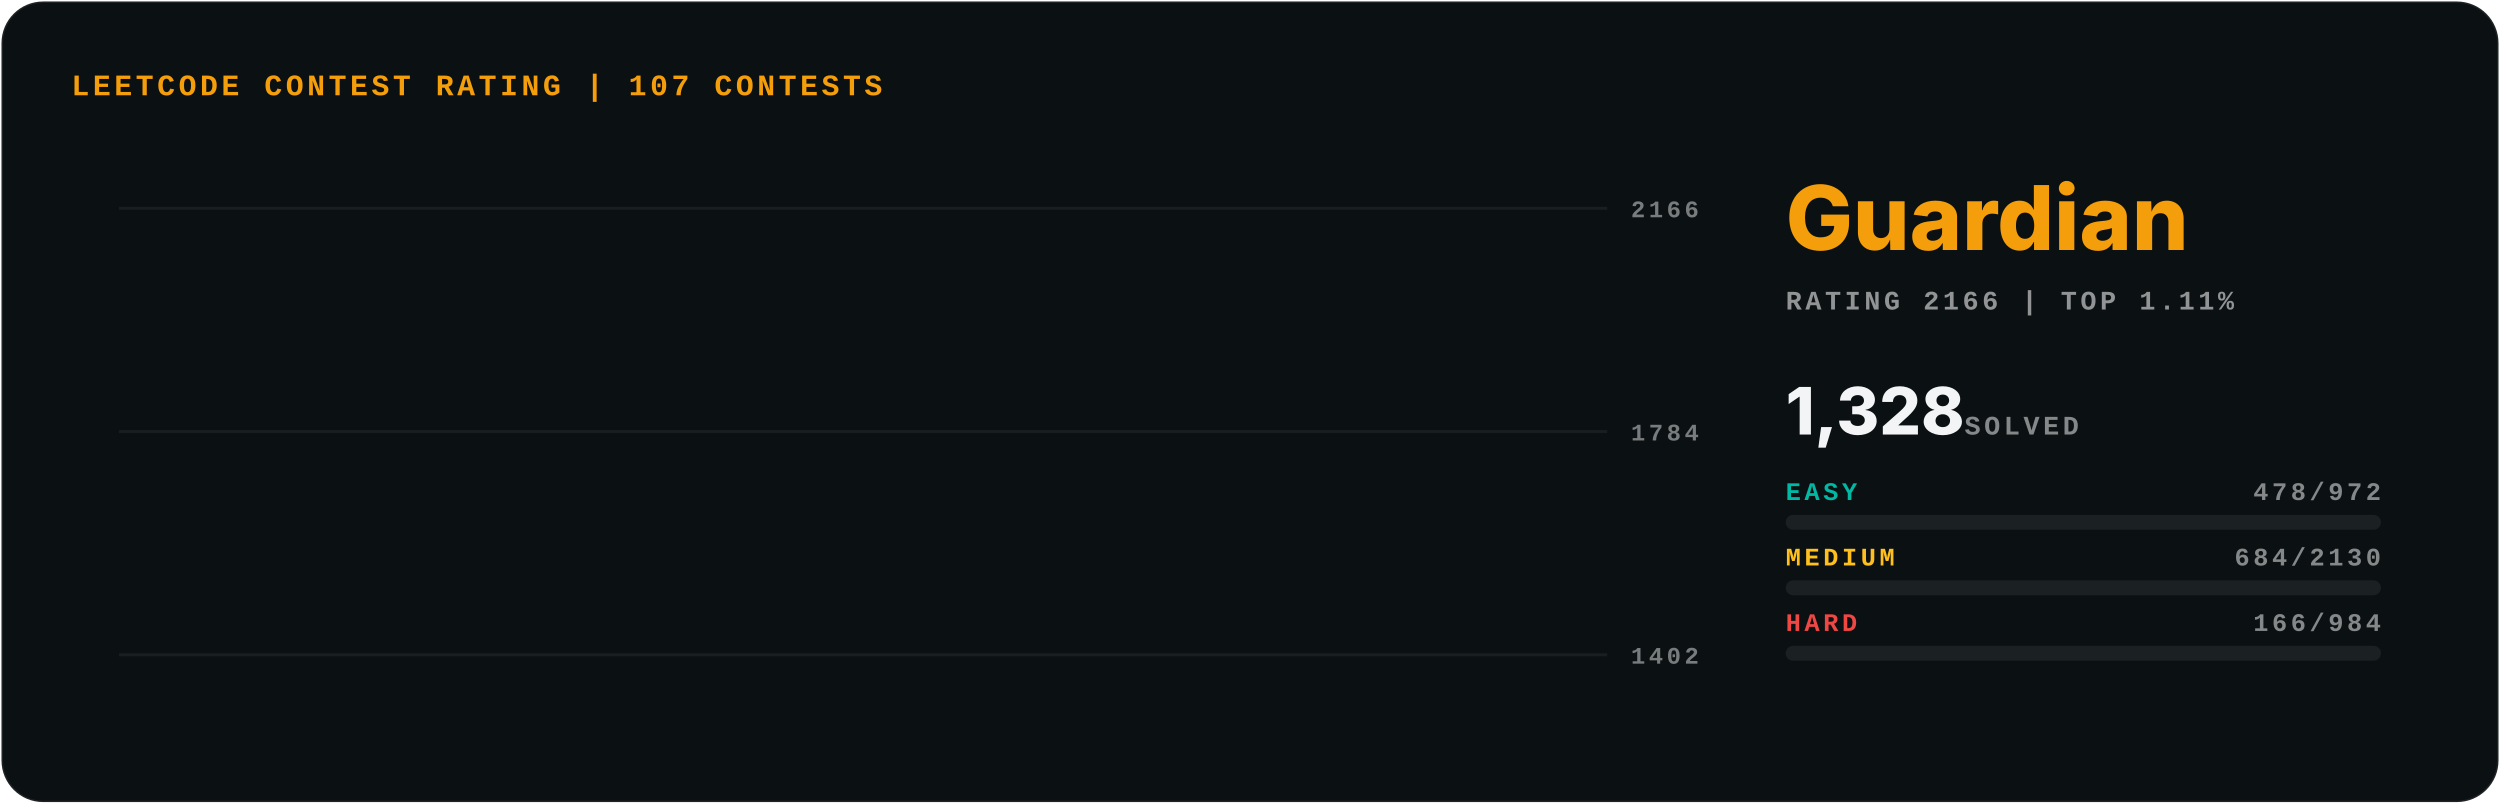
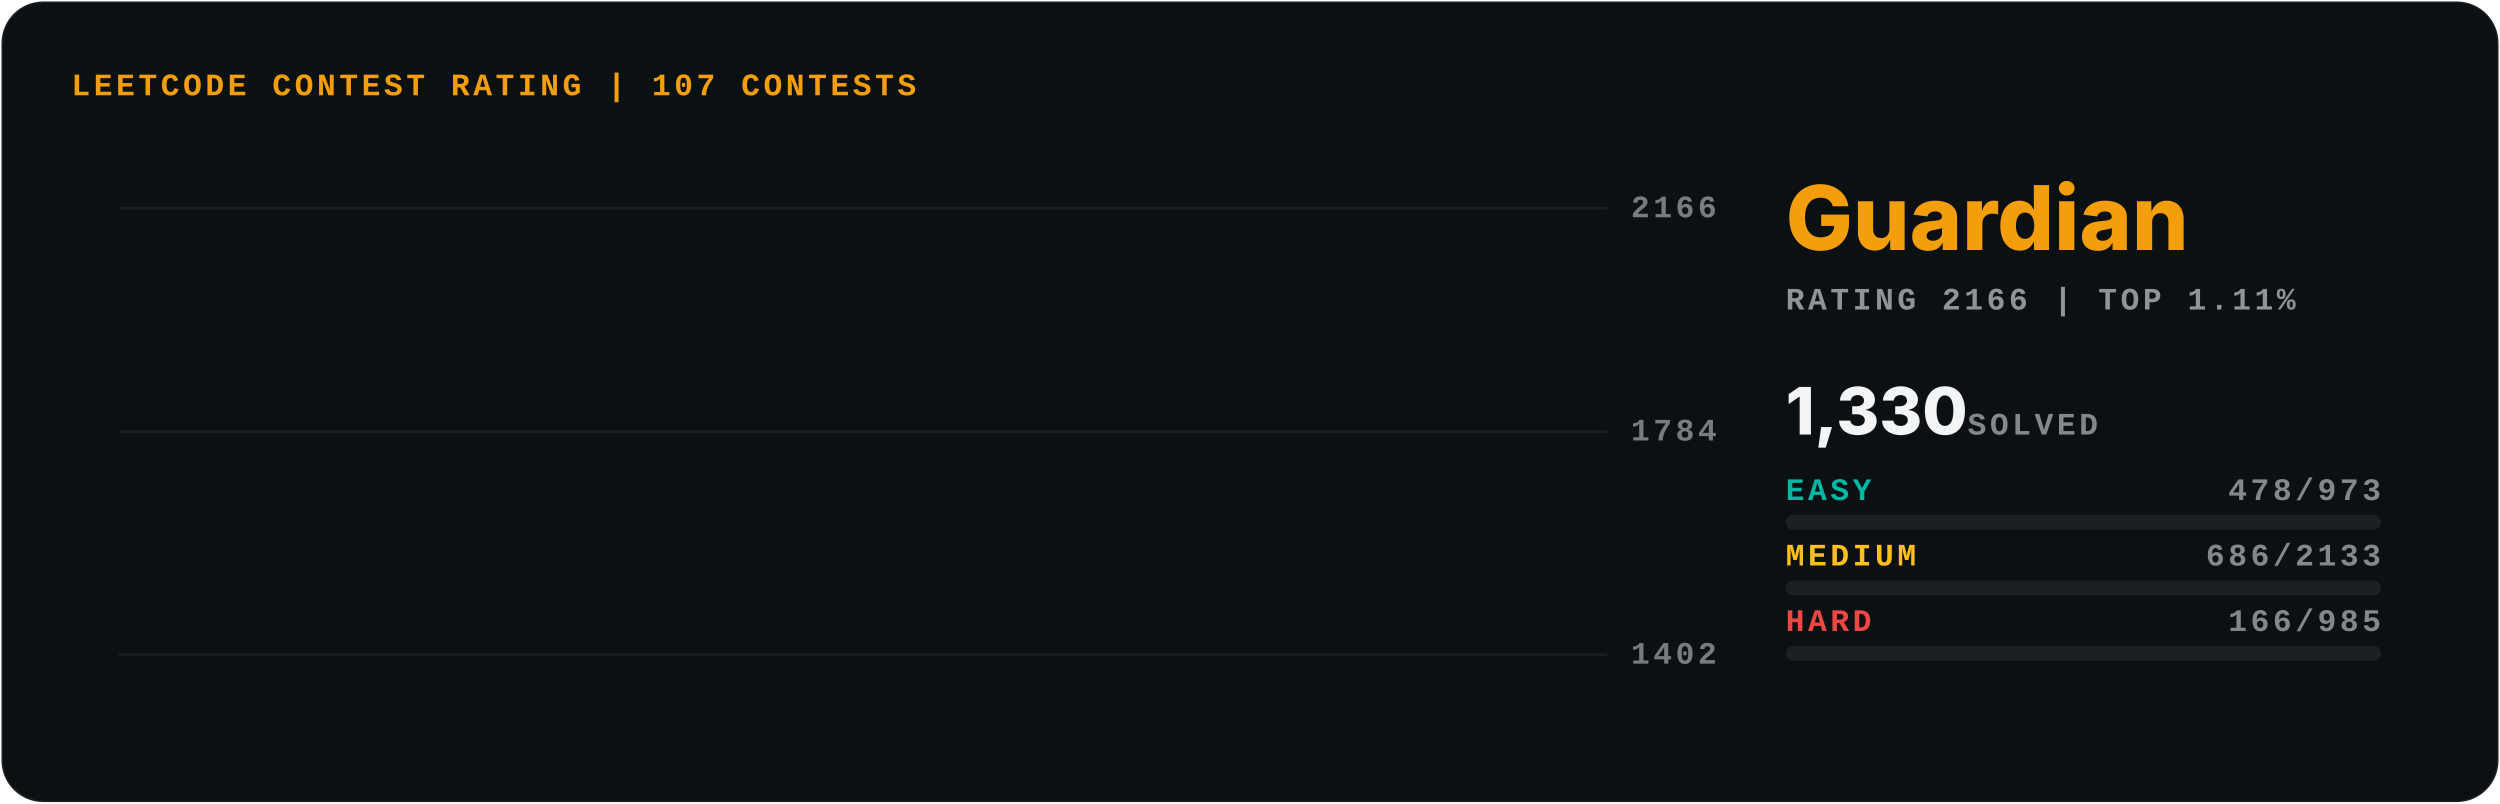
- <svg xmlns="http://www.w3.org/2000/svg" width="840" height="270" viewBox="0 0 840 270" role="img" aria-label="LeetCode sagargupta1610: Guardian, rating 2166, top 1.11%, 107 contests, 1328 solved">
+ <svg xmlns="http://www.w3.org/2000/svg" width="840" height="270" viewBox="0 0 840 270" role="img" aria-label="LeetCode sagargupta1610: Guardian, rating 2166, top 1.11%, 107 contests, 1330 solved">
  <style>.m{font-family:'JetBrains Mono','SFMono-Regular',Consolas,'Liberation Mono',Menlo,monospace;font-weight:700;letter-spacing:1.2px}.v{font-family:'Segoe UI',Inter,-apple-system,BlinkMacSystemFont,Helvetica,Arial,sans-serif;font-weight:800}.ring{animation:ring 2.2s ease-out 2.6s infinite;transform-origin:center;transform-box:fill-box}@keyframes ring{0%{opacity:0.9;transform:scale(1)}100%{opacity:0;transform:scale(2.8)}}</style>
  <defs>
    <linearGradient id="area" x1="0" y1="0" x2="0" y2="1">
      <stop offset="0" stop-color="#f59e0b" stop-opacity="0.28" />
      <stop offset="1" stop-color="#f59e0b" stop-opacity="0" />
    </linearGradient>
  </defs>
  <rect x="0.5" y="0.5" width="839" height="269" rx="14" fill="#0b1012" stroke="rgba(255,255,255,0.08)" />
-   <text class="m" x="24" y="32" fill="#f59e0b" font-size="10">LEETCODE CONTEST RATING | 107 CONTESTS</text>
+   <text class="m" x="24" y="32" fill="#f59e0b" font-size="10.5">LEETCODE CONTEST RATING | 107 CONTESTS</text>
  <line x1="40" y1="220.0" x2="540" y2="220.0" stroke="rgba(255,255,255,0.06)" />
-   <text class="m" x="548" y="223.0" fill="rgba(255,255,255,0.45)" font-size="8">1402</text>
+   <text class="m" x="548" y="223.0" fill="rgba(255,255,255,0.45)" font-size="10.5">1402</text>
  <line x1="40" y1="145.0" x2="540" y2="145.0" stroke="rgba(255,255,255,0.06)" />
-   <text class="m" x="548" y="148.0" fill="rgba(255,255,255,0.45)" font-size="8">1784</text>
+   <text class="m" x="548" y="148.0" fill="rgba(255,255,255,0.45)" font-size="10.5">1784</text>
  <line x1="40" y1="70.0" x2="540" y2="70.0" stroke="rgba(255,255,255,0.06)" />
-   <text class="m" x="548" y="73.0" fill="rgba(255,255,255,0.45)" font-size="8">2166</text>
+   <text class="m" x="548" y="73.0" fill="rgba(255,255,255,0.45)" font-size="10.5">2166</text>
  <path d="M40.0 213.5 L44.7 217.4 L49.4 217.1 L54.2 220.0 L58.9 217.1 L63.6 208.6 L68.3 210.8 L73.0 212.1 L77.7 212.7 L82.5 218.4 L87.2 214.5 L91.9 212.3 L96.6 210.2 L101.3 212.5 L106.0 204.5 L110.8 190.7 L115.5 192.3 L120.2 193.3 L124.9 196.8 L129.6 193.9 L134.3 190.9 L139.1 177.6 L143.8 176.6 L148.5 178.0 L153.2 177.6 L157.9 178.6 L162.6 178.8 L167.4 179.8 L172.1 187.0 L176.8 186.4 L181.5 185.8 L186.2 173.9 L190.9 167.4 L195.7 168.2 L200.4 163.3 L205.1 164.2 L209.8 168.6 L214.5 155.8 L219.2 151.9 L224.0 150.7 L228.7 149.9 L233.4 142.3 L238.1 139.3 L242.8 135.0 L247.5 135.6 L252.3 131.8 L257.0 126.0 L261.7 116.7 L266.4 115.5 L271.1 115.9 L275.8 114.2 L280.6 113.8 L285.3 110.6 L290.0 108.5 L294.7 101.2 L299.4 108.9 L304.2 108.7 L308.9 109.3 L313.6 103.8 L318.3 104.9 L323.0 104.4 L327.7 108.1 L332.5 109.3 L337.2 116.3 L341.9 124.2 L346.6 125.6 L351.3 117.1 L356.0 117.9 L360.8 113.6 L365.5 118.5 L370.2 108.1 L374.9 106.7 L379.6 110.8 L384.3 114.0 L389.1 118.1 L393.8 115.5 L398.5 112.6 L403.2 112.8 L407.9 115.9 L412.6 114.6 L417.4 113.0 L422.1 109.7 L426.8 117.9 L431.5 119.3 L436.2 109.5 L440.9 111.2 L445.7 110.8 L450.4 108.7 L455.1 113.4 L459.8 116.9 L464.5 119.1 L469.2 124.2 L474.0 124.8 L478.7 137.1 L483.4 141.7 L488.1 125.2 L492.8 128.9 L497.5 130.1 L502.3 136.6 L507.0 134.0 L511.7 131.5 L516.4 113.4 L521.1 126.2 L525.8 113.2 L530.6 97.7 L535.3 79.0 L540.0 70.0 L540 220 L40 220 Z" fill="url(#area)" opacity="0">
    <animate attributeName="opacity" to="1" begin="2.2s" dur="0.8s" fill="freeze" />
  </path>
  <path d="M40.0 213.5 L44.7 217.4 L49.4 217.1 L54.2 220.0 L58.9 217.1 L63.6 208.6 L68.3 210.8 L73.0 212.1 L77.7 212.7 L82.5 218.4 L87.2 214.5 L91.9 212.3 L96.6 210.2 L101.3 212.5 L106.0 204.5 L110.8 190.7 L115.5 192.3 L120.2 193.3 L124.9 196.8 L129.6 193.9 L134.3 190.9 L139.1 177.6 L143.8 176.6 L148.5 178.0 L153.2 177.6 L157.9 178.6 L162.6 178.8 L167.4 179.8 L172.1 187.0 L176.8 186.4 L181.5 185.8 L186.2 173.9 L190.9 167.4 L195.7 168.2 L200.4 163.3 L205.1 164.2 L209.8 168.6 L214.5 155.8 L219.2 151.9 L224.0 150.7 L228.7 149.9 L233.4 142.3 L238.1 139.3 L242.8 135.0 L247.5 135.6 L252.3 131.8 L257.0 126.0 L261.7 116.7 L266.4 115.5 L271.1 115.9 L275.8 114.2 L280.6 113.8 L285.3 110.6 L290.0 108.5 L294.7 101.2 L299.4 108.9 L304.2 108.7 L308.9 109.3 L313.6 103.8 L318.3 104.9 L323.0 104.4 L327.7 108.1 L332.5 109.3 L337.2 116.3 L341.9 124.2 L346.6 125.6 L351.3 117.1 L356.0 117.9 L360.8 113.6 L365.5 118.5 L370.2 108.1 L374.9 106.7 L379.6 110.8 L384.3 114.0 L389.1 118.1 L393.8 115.5 L398.5 112.6 L403.2 112.8 L407.9 115.9 L412.6 114.6 L417.4 113.0 L422.1 109.7 L426.8 117.9 L431.5 119.3 L436.2 109.5 L440.9 111.2 L445.7 110.8 L450.4 108.7 L455.1 113.4 L459.8 116.9 L464.5 119.1 L469.2 124.2 L474.0 124.8 L478.7 137.1 L483.4 141.7 L488.1 125.2 L492.8 128.9 L497.5 130.1 L502.3 136.6 L507.0 134.0 L511.7 131.5 L516.4 113.4 L521.1 126.2 L525.8 113.2 L530.6 97.7 L535.3 79.0 L540.0 70.0" fill="none" stroke="#f59e0b" stroke-width="2" stroke-linejoin="round" stroke-dasharray="745" stroke-dashoffset="745">
    <animate attributeName="stroke-dashoffset" from="745" to="0" dur="2.4s" begin="0.2s" fill="freeze" />
  </path>
  <circle class="ring" cx="540.0" cy="70.0" r="5" fill="none" stroke="#f59e0b" stroke-width="1.5" opacity="0">
    <set attributeName="opacity" to="1" begin="2.6s" fill="freeze" />
  </circle>
  <circle cx="540.0" cy="70.0" r="4" fill="#f59e0b" opacity="0">
    <set attributeName="opacity" to="1" begin="2.6s" fill="freeze" />
  </circle>
-   <text class="m" x="534.0" y="58.0" text-anchor="end" fill="#f59e0b" font-size="9" opacity="0">PEAK 2166<set attributeName="opacity" to="1" begin="2.6s" fill="freeze" />
+   <text class="m" x="534.0" y="58.0" text-anchor="end" fill="#f59e0b" font-size="10.5" opacity="0">PEAK 2166<set attributeName="opacity" to="1" begin="2.6s" fill="freeze" />
  </text>
  <text class="v" x="600" y="84" fill="#f59e0b" font-size="30">Guardian</text>
-   <text class="m" x="600" y="104" fill="rgba(255,255,255,0.55)" font-size="9">RATING 2166  |  TOP 1.11%</text>
-   <text class="v" x="600" y="146" fill="#f3f4f6" font-size="22">1,328<tspan class="m" font-size="9" fill="rgba(255,255,255,0.5)">  SOLVED</tspan>
+   <text class="m" x="600" y="104" fill="rgba(255,255,255,0.55)" font-size="10.5">RATING 2166  |  TOP 1.11%</text>
+   <text class="v" x="600" y="146" fill="#f3f4f6" font-size="22">1,330<tspan class="m" font-size="10.5" fill="rgba(255,255,255,0.5)">  SOLVED</tspan>
  </text>
-   <text class="m" x="600" y="168" fill="#00b8a3" font-size="8.5">EASY</text>
-   <text class="m" x="800" y="168" text-anchor="end" fill="rgba(255,255,255,0.5)" font-size="8.5">478/972</text>
+   <text class="m" x="600" y="168" fill="#00b8a3" font-size="10.5">EASY</text>
+   <text class="m" x="800" y="168" text-anchor="end" fill="rgba(255,255,255,0.5)" font-size="10.5">478/973</text>
  <rect x="600" y="173" width="200" height="5" rx="2.5" fill="rgba(255,255,255,0.07)" />
-   <rect x="600" y="173" width="98.4" height="5" rx="2.5" fill="#00b8a3" transform="scale(0 1)" style="transform-origin:600px 0">
+   <rect x="600" y="173" width="98.3" height="5" rx="2.5" fill="#00b8a3" transform="scale(0 1)" style="transform-origin:600px 0">
    <animateTransform attributeName="transform" type="scale" from="0 1" to="1 1" begin="0.6s" dur="0.9s" fill="freeze" />
  </rect>
-   <text class="m" x="600" y="190" fill="#ffc01e" font-size="8.5">MEDIUM</text>
-   <text class="m" x="800" y="190" text-anchor="end" fill="rgba(255,255,255,0.5)" font-size="8.5">684/2130</text>
+   <text class="m" x="600" y="190" fill="#ffc01e" font-size="10.5">MEDIUM</text>
+   <text class="m" x="800" y="190" text-anchor="end" fill="rgba(255,255,255,0.5)" font-size="10.5">686/2133</text>
  <rect x="600" y="195" width="200" height="5" rx="2.5" fill="rgba(255,255,255,0.07)" />
-   <rect x="600" y="195" width="64.2" height="5" rx="2.5" fill="#ffc01e" transform="scale(0 1)" style="transform-origin:600px 0">
+   <rect x="600" y="195" width="64.3" height="5" rx="2.5" fill="#ffc01e" transform="scale(0 1)" style="transform-origin:600px 0">
    <animateTransform attributeName="transform" type="scale" from="0 1" to="1 1" begin="0.8s" dur="0.9s" fill="freeze" />
  </rect>
-   <text class="m" x="600" y="212" fill="#ef4743" font-size="8.5">HARD</text>
-   <text class="m" x="800" y="212" text-anchor="end" fill="rgba(255,255,255,0.5)" font-size="8.5">166/984</text>
+   <text class="m" x="600" y="212" fill="#ef4743" font-size="10.5">HARD</text>
+   <text class="m" x="800" y="212" text-anchor="end" fill="rgba(255,255,255,0.5)" font-size="10.5">166/985</text>
  <rect x="600" y="217" width="200" height="5" rx="2.5" fill="rgba(255,255,255,0.07)" />
  <rect x="600" y="217" width="33.7" height="5" rx="2.5" fill="#ef4743" transform="scale(0 1)" style="transform-origin:600px 0">
    <animateTransform attributeName="transform" type="scale" from="0 1" to="1 1" begin="1.0s" dur="0.9s" fill="freeze" />
  </rect>
</svg>
